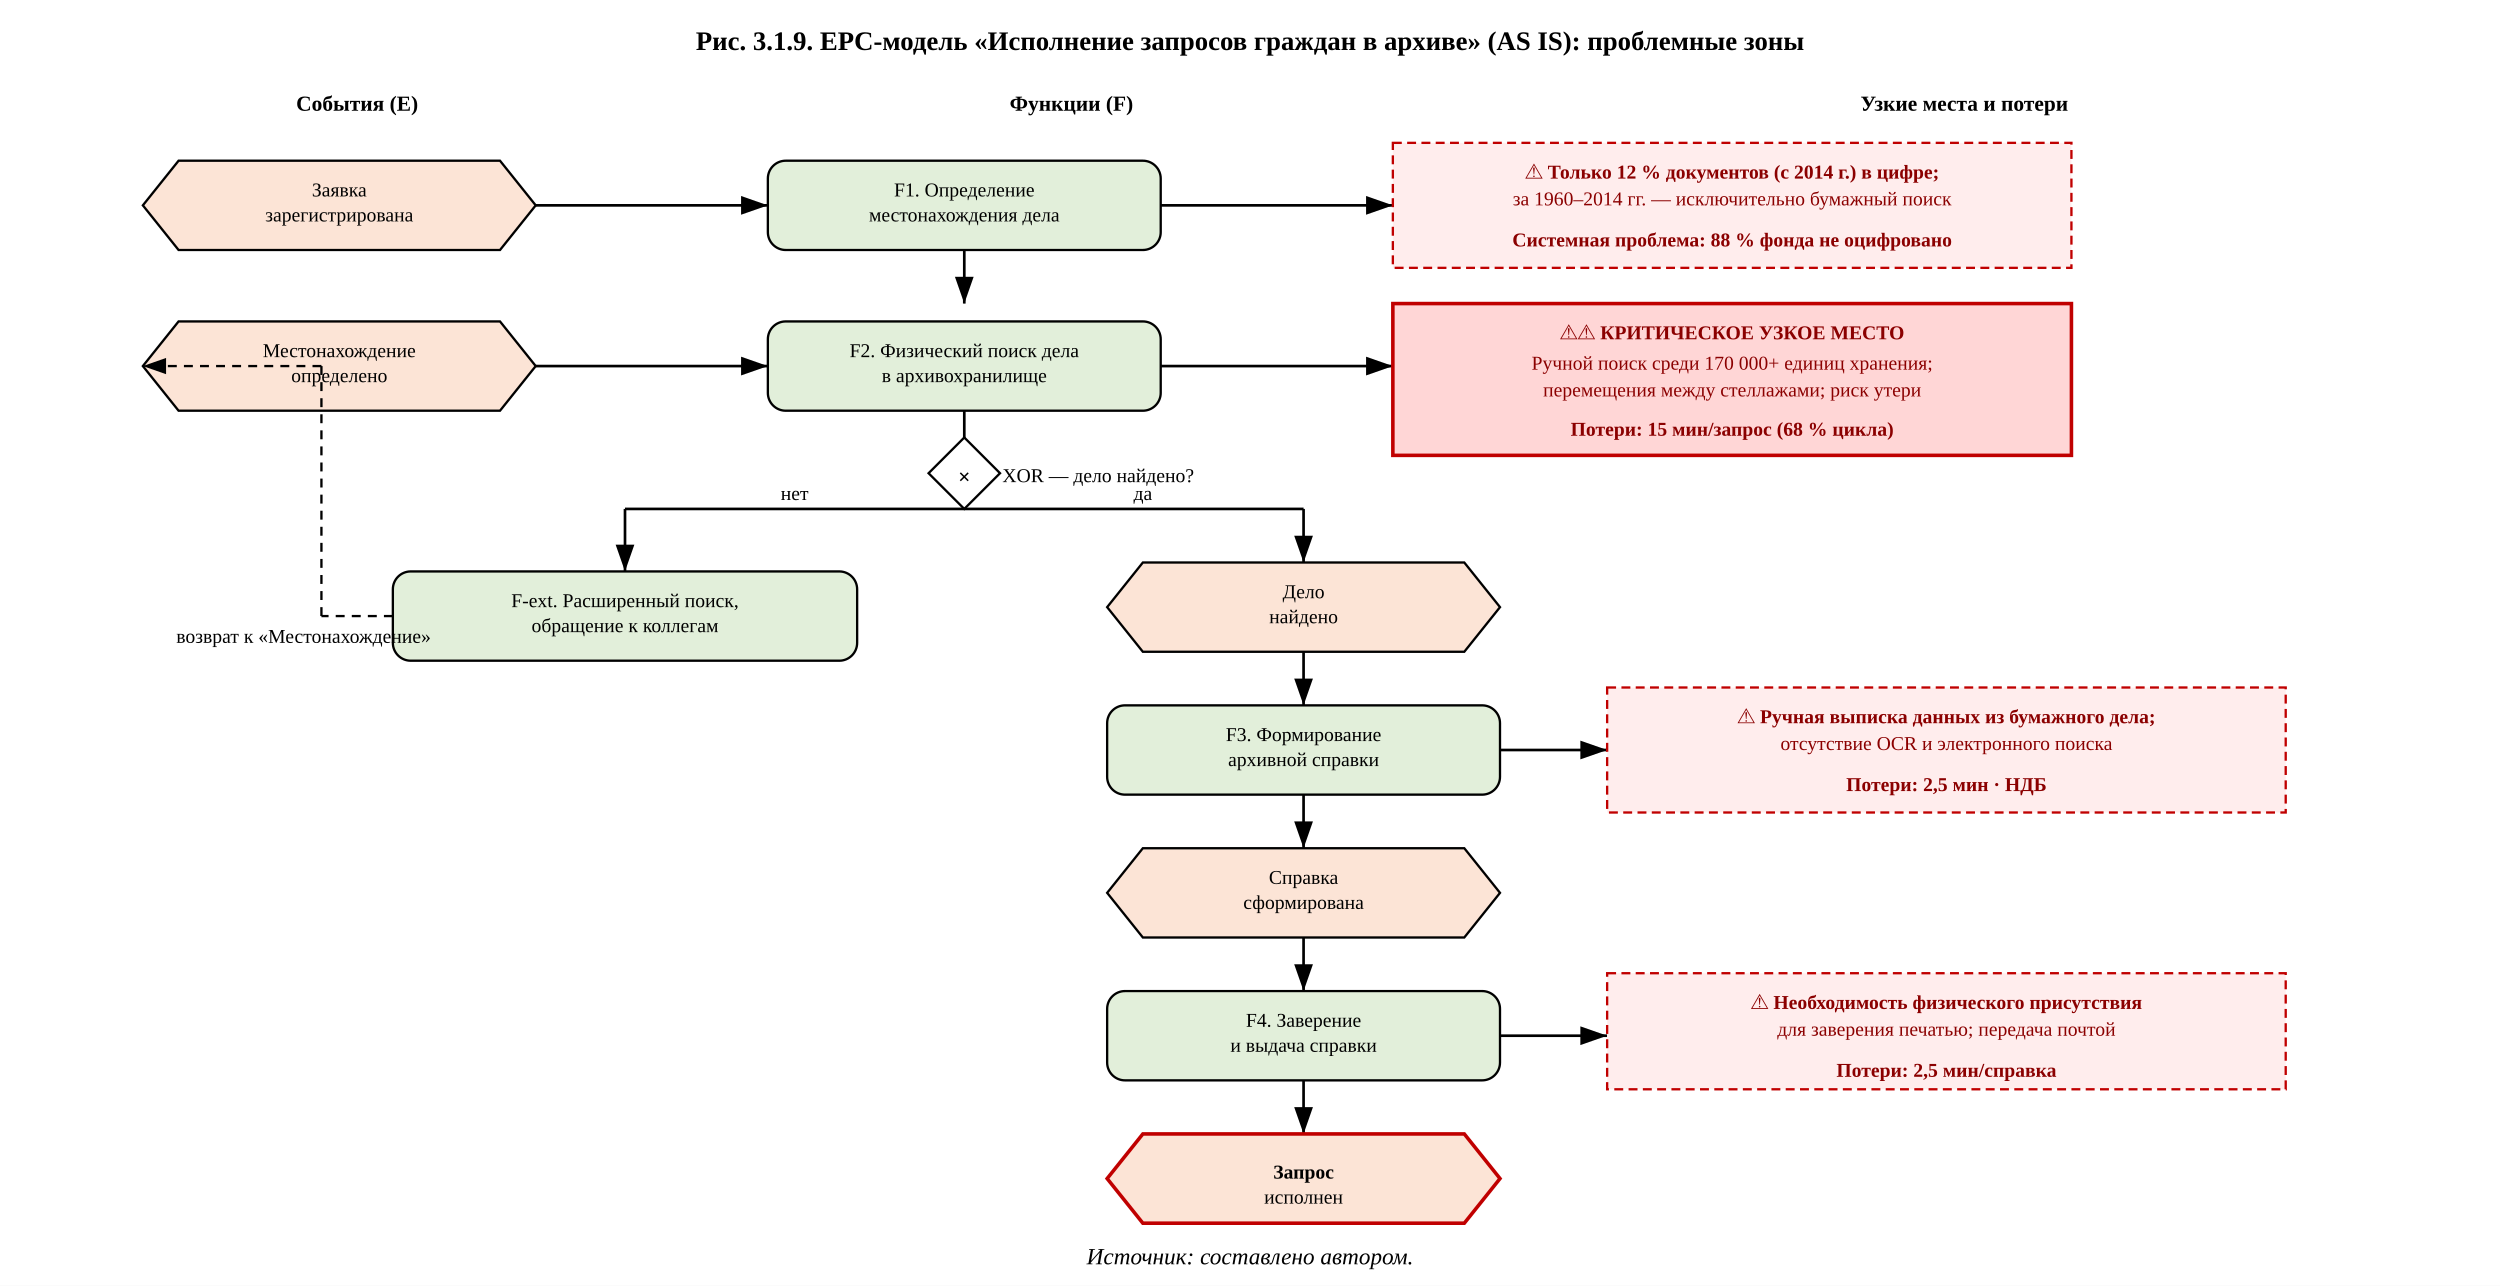
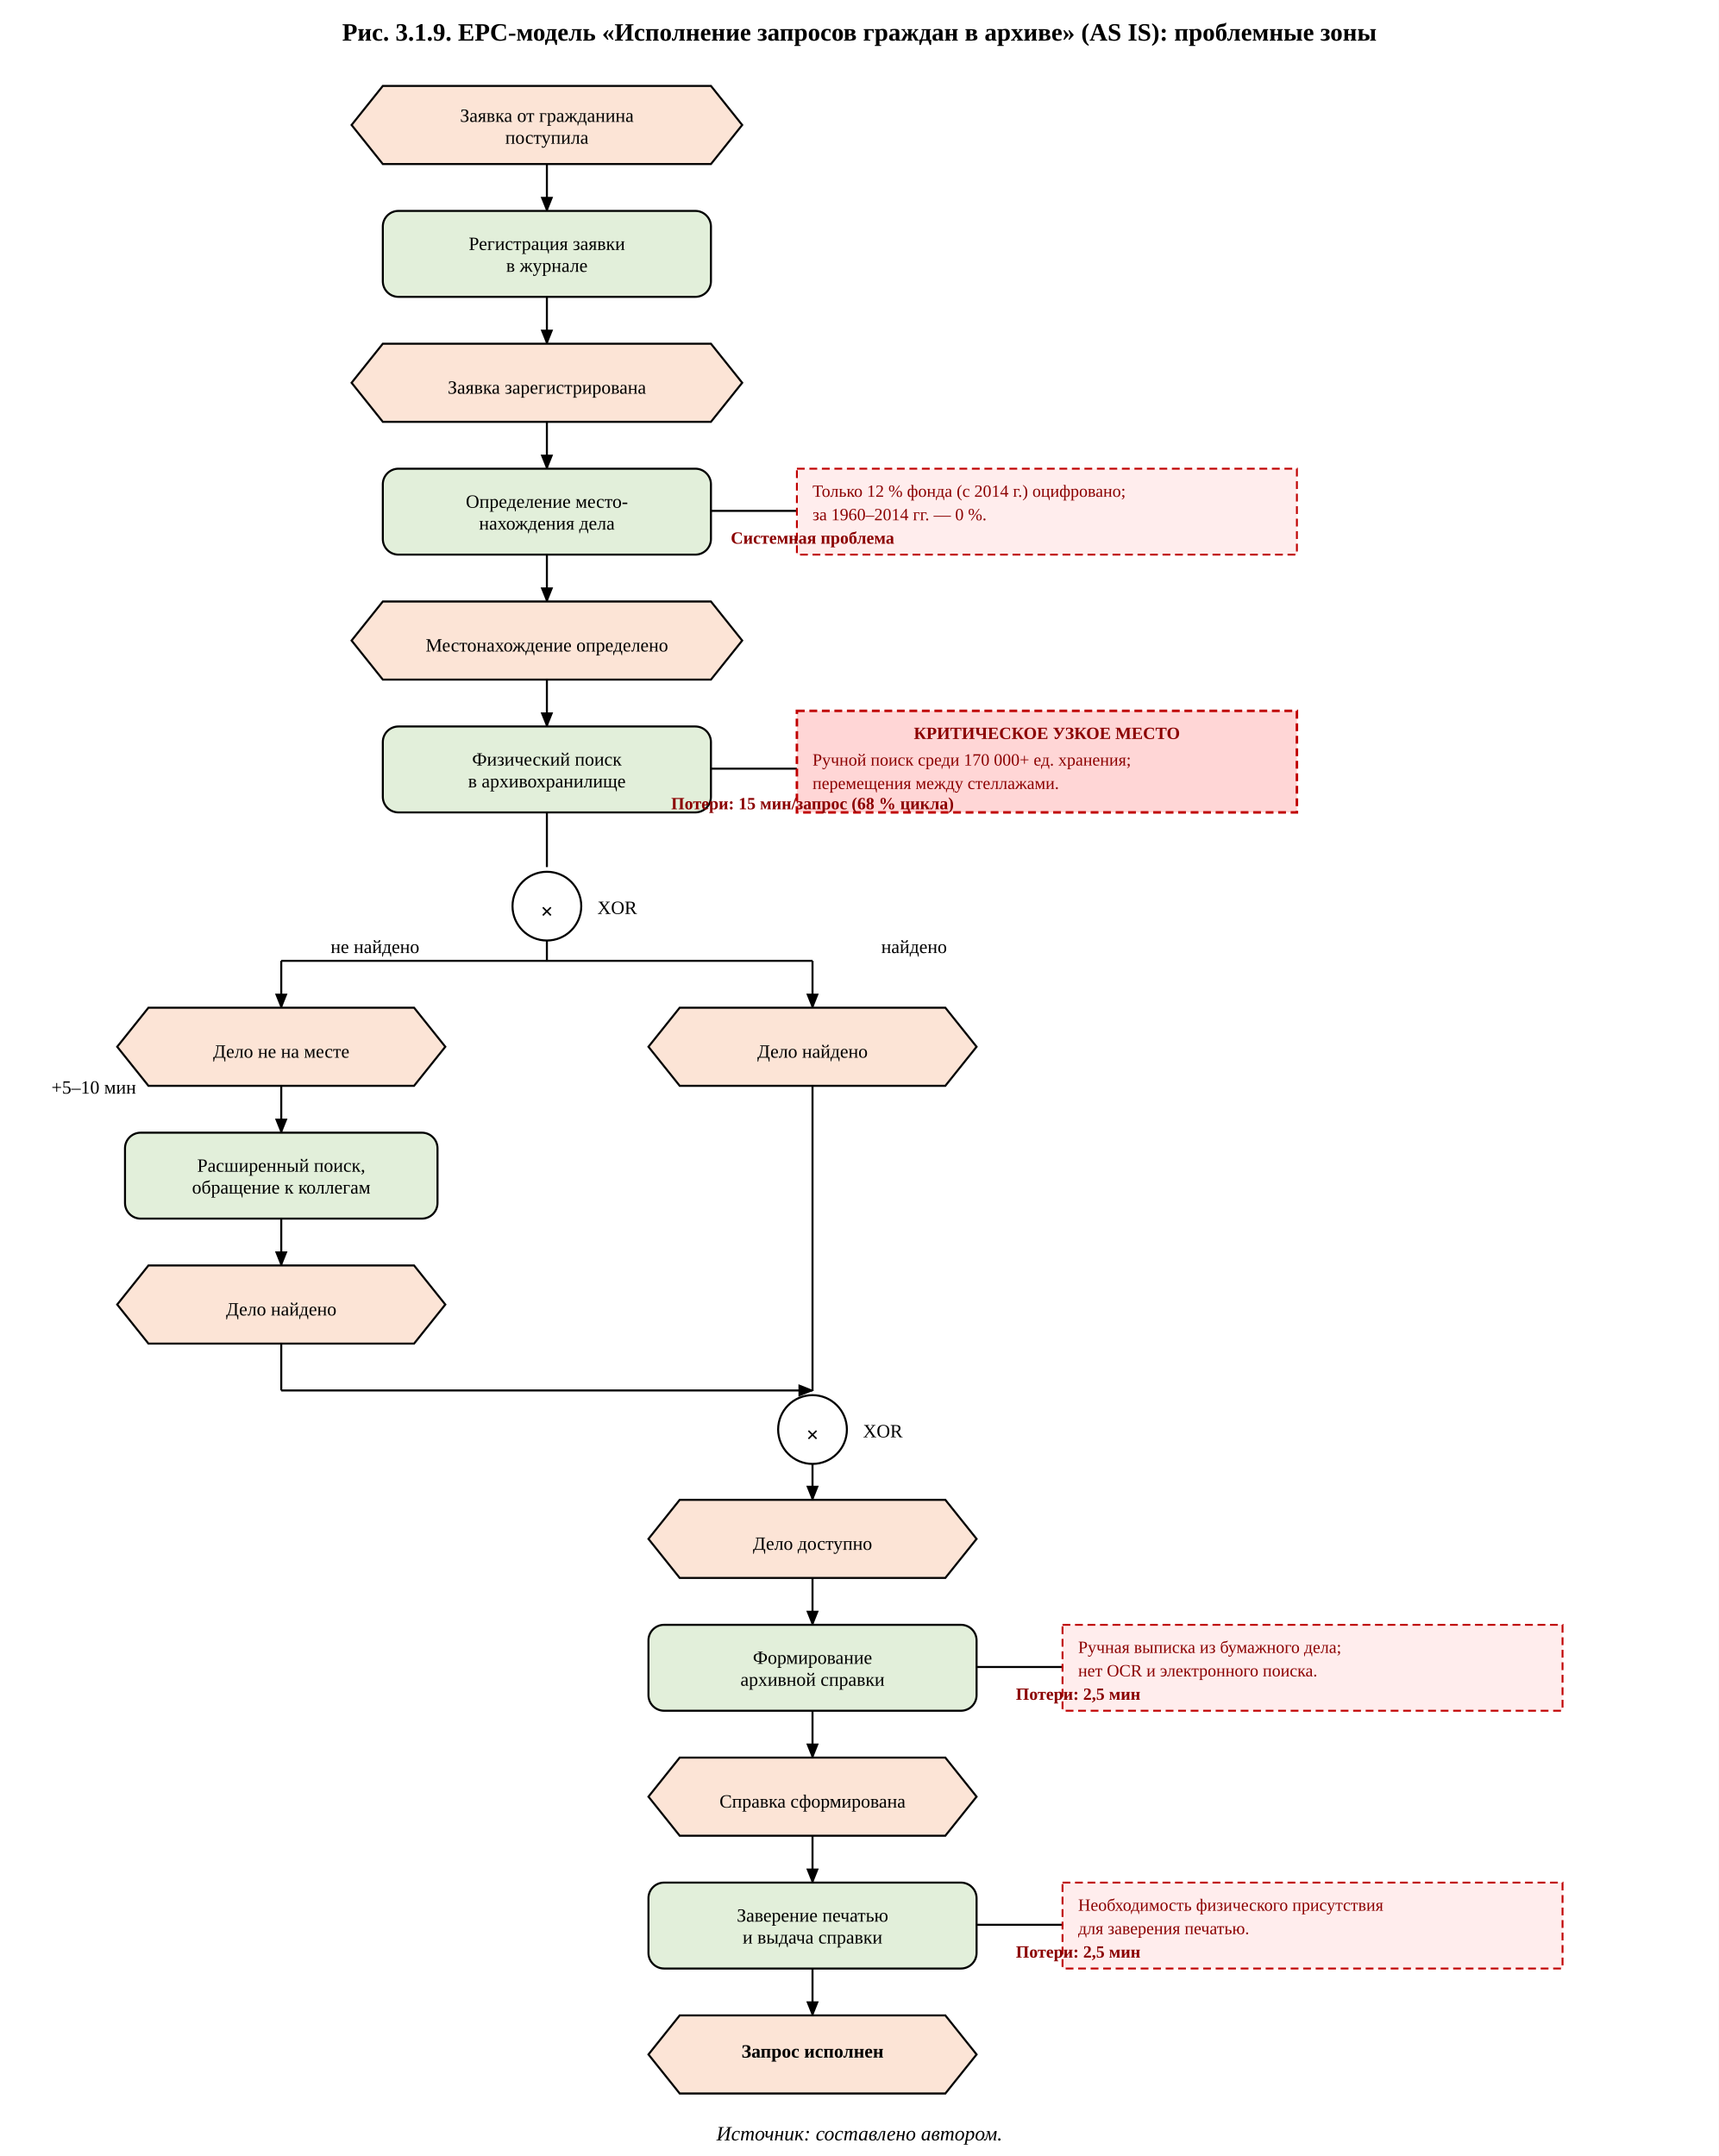
- <svg xmlns="http://www.w3.org/2000/svg" width="1400" height="720" viewBox="0 0 1400 720">
+ <svg xmlns="http://www.w3.org/2000/svg" width="1100" height="1380" viewBox="0 0 1100 1380">
  <defs>
-     <marker id="arr319" markerWidth="10" markerHeight="7" refX="10" refY="3.5" orient="auto">
-       <polygon points="0 0, 10 3.5, 0 7" fill="#000" />
+     <marker id="ar319" markerWidth="10" markerHeight="8" refX="9" refY="4" orient="auto" markerUnits="userSpaceOnUse">
+       <path d="M0,0 L10,4 L0,8 z" fill="#000" />
    </marker>
  </defs>
  <style>
-     .ttl{font-family:'Times New Roman',serif;font-size:15px;font-weight:bold;text-anchor:middle}
-     .lbl{font-family:'Times New Roman',serif;font-size:11px;text-anchor:middle}
-     .lblb{font-family:'Times New Roman',serif;font-size:12px;text-anchor:middle;font-weight:bold}
+     .ttl{font-family:'Times New Roman',serif;font-size:16px;font-weight:bold;text-anchor:middle}
+     .lb{font-family:'Times New Roman',serif;font-size:12px;text-anchor:middle}
+     .lbb{font-family:'Times New Roman',serif;font-size:14px;text-anchor:middle;font-weight:bold}
    .src{font-family:'Times New Roman',serif;font-size:13px;text-anchor:middle;font-style:italic}
-     .ar{stroke:#000;stroke-width:1.5;fill:none}
-     .ardash{stroke:#000;stroke-width:1.3;fill:none;stroke-dasharray:5,4}
+     .ar{stroke:#000;stroke-width:1.3;fill:none}
    .evt{fill:#FCE4D6;stroke:#000;stroke-width:1.3}
    .fn{fill:#E2EFDA;stroke:#000;stroke-width:1.3}
-     .gw{fill:white;stroke:#000;stroke-width:1.3}
-     .bot{fill:#FFEDED;stroke:#C00000;stroke-width:1.3;stroke-dasharray:5,3}
-     .botCrit{fill:#FFD6D6;stroke:#C00000;stroke-width:2}
-     .botT{font-family:'Times New Roman',serif;font-size:11px;text-anchor:middle;fill:#8B0000}
+     .gw{fill:#FFFFFF;stroke:#000;stroke-width:1.3}
+     .bn{fill:#FFEDED;stroke:#C00000;stroke-width:1.2;stroke-dasharray:5,3}
+     .bnT{font-family:'Times New Roman',serif;font-size:11px;text-anchor:start;fill:#8B0000}
+     .bnTc{font-family:'Times New Roman',serif;font-size:11px;text-anchor:middle;fill:#8B0000;font-weight:bold}
  </style>
-   <rect width="1400" height="720" fill="white" />
-   <text x="700" y="28" class="ttl">Рис. 3.1.9. EPC-модель «Исполнение запросов граждан в архиве» (AS IS): проблемные зоны</text>
-   <text x="200" y="62" class="lblb">События (E)</text>
-   <text x="600" y="62" class="lblb">Функции (F)</text>
-   <text x="1100" y="62" class="lblb">Узкие места и потери</text>
-   <polygon points="100,90 280,90 300,115 280,140 100,140 80,115" class="evt" />
-   <text x="190" y="110" class="lbl">Заявка</text>
-   <text x="190" y="124" class="lbl">зарегистрирована</text>
-   <line x1="300" y1="115" x2="430" y2="115" class="ar" marker-end="url(#arr319)" />
-   <rect x="430" y="90" width="220" height="50" rx="10" class="fn" />
-   <text x="540" y="110" class="lbl">F1. Определение</text>
-   <text x="540" y="124" class="lbl">местонахождения дела</text>
-   <line x1="650" y1="115" x2="780" y2="115" class="ar" marker-end="url(#arr319)" />
-   <rect x="780" y="80" width="380" height="70" class="bot" />
-   <text x="970" y="100" class="botT" font-weight="bold">⚠ Только 12 % документов (с 2014 г.) в цифре;</text>
-   <text x="970" y="115" class="botT">за 1960–2014 гг. — исключительно бумажный поиск</text>
-   <text x="970" y="138" class="botT" font-weight="bold">Системная проблема: 88 % фонда не оцифровано</text>
-   <line x1="540" y1="140" x2="540" y2="170" class="ar" marker-end="url(#arr319)" />
-   <polygon points="100,180 280,180 300,205 280,230 100,230 80,205" class="evt" />
-   <text x="190" y="200" class="lbl">Местонахождение</text>
-   <text x="190" y="214" class="lbl">определено</text>
-   <line x1="300" y1="205" x2="430" y2="205" class="ar" marker-end="url(#arr319)" />
-   <rect x="430" y="180" width="220" height="50" rx="10" class="fn" />
-   <text x="540" y="200" class="lbl">F2. Физический поиск дела</text>
-   <text x="540" y="214" class="lbl">в архивохранилище</text>
-   <line x1="650" y1="205" x2="780" y2="205" class="ar" marker-end="url(#arr319)" />
-   <rect x="780" y="170" width="380" height="85" class="botCrit" />
-   <text x="970" y="190" class="botT" font-weight="bold">⚠⚠ КРИТИЧЕСКОЕ УЗКОЕ МЕСТО</text>
-   <text x="970" y="207" class="botT">Ручной поиск среди 170 000+ единиц хранения;</text>
-   <text x="970" y="222" class="botT">перемещения между стеллажами; риск утери</text>
-   <text x="970" y="244" class="botT" font-weight="bold">Потери: 15 мин/запрос (68 % цикла)</text>
-   <line x1="540" y1="230" x2="540" y2="265" class="ar" />
-   <polygon points="520,265 540,245 560,265 540,285" class="gw" />
-   <text x="540" y="271" class="lblb">×</text>
-   <text x="615" y="270" class="lbl" text-anchor="start">XOR — дело найдено?</text>
-   <line x1="540" y1="285" x2="350" y2="285" class="ar" />
-   <line x1="350" y1="285" x2="350" y2="320" class="ar" marker-end="url(#arr319)" />
-   <text x="445" y="280" class="lbl">нет</text>
-   <rect x="220" y="320" width="260" height="50" rx="10" class="fn" />
-   <text x="350" y="340" class="lbl">F-ext. Расширенный поиск,</text>
-   <text x="350" y="354" class="lbl">обращение к коллегам</text>
-   <line x1="220" y1="345" x2="180" y2="345" class="ardash" />
-   <line x1="180" y1="345" x2="180" y2="205" class="ardash" />
-   <line x1="180" y1="205" x2="80" y2="205" class="ardash" marker-end="url(#arr319)" />
-   <text x="170" y="360" class="lbl">возврат к «Местонахождение»</text>
-   <line x1="540" y1="285" x2="730" y2="285" class="ar" />
-   <line x1="730" y1="285" x2="730" y2="315" class="ar" marker-end="url(#arr319)" />
-   <text x="640" y="280" class="lbl">да</text>
-   <polygon points="640,315 820,315 840,340 820,365 640,365 620,340" class="evt" />
-   <text x="730" y="335" class="lbl">Дело</text>
-   <text x="730" y="349" class="lbl">найдено</text>
-   <line x1="730" y1="365" x2="730" y2="395" class="ar" marker-end="url(#arr319)" />
-   <rect x="620" y="395" width="220" height="50" rx="10" class="fn" />
-   <text x="730" y="415" class="lbl">F3. Формирование</text>
-   <text x="730" y="429" class="lbl">архивной справки</text>
-   <line x1="840" y1="420" x2="900" y2="420" class="ar" marker-end="url(#arr319)" />
-   <rect x="900" y="385" width="380" height="70" class="bot" />
-   <text x="1090" y="405" class="botT" font-weight="bold">⚠ Ручная выписка данных из бумажного дела;</text>
-   <text x="1090" y="420" class="botT">отсутствие OCR и электронного поиска</text>
-   <text x="1090" y="443" class="botT" font-weight="bold">Потери: 2,5 мин · НДБ</text>
-   <line x1="730" y1="445" x2="730" y2="475" class="ar" marker-end="url(#arr319)" />
-   <polygon points="640,475 820,475 840,500 820,525 640,525 620,500" class="evt" />
-   <text x="730" y="495" class="lbl">Справка</text>
-   <text x="730" y="509" class="lbl">сформирована</text>
-   <line x1="730" y1="525" x2="730" y2="555" class="ar" marker-end="url(#arr319)" />
-   <rect x="620" y="555" width="220" height="50" rx="10" class="fn" />
-   <text x="730" y="575" class="lbl">F4. Заверение</text>
-   <text x="730" y="589" class="lbl">и выдача справки</text>
-   <line x1="840" y1="580" x2="900" y2="580" class="ar" marker-end="url(#arr319)" />
-   <rect x="900" y="545" width="380" height="65" class="bot" />
-   <text x="1090" y="565" class="botT" font-weight="bold">⚠ Необходимость физического присутствия</text>
-   <text x="1090" y="580" class="botT">для заверения печатью; передача почтой</text>
-   <text x="1090" y="603" class="botT" font-weight="bold">Потери: 2,5 мин/справка</text>
-   <line x1="730" y1="605" x2="730" y2="635" class="ar" marker-end="url(#arr319)" />
-   <polygon points="640,635 820,635 840,660 820,685 640,685 620,660" fill="#FCE4D6" stroke="#C00000" stroke-width="2" />
-   <text x="730" y="660" class="lbl" font-weight="bold">Запрос</text>
-   <text x="730" y="674" class="lbl">исполнен</text>
-   <text x="700" y="708" class="src">Источник: составлено автором.</text>
+   <rect width="1100" height="1380" fill="white" />
+   <text x="550" y="26" class="ttl">Рис. 3.1.9. EPC-модель «Исполнение запросов граждан в архиве» (AS IS): проблемные зоны</text>
+   <polygon points="245,55 455,55 475,80 455,105 245,105 225,80" class="evt" />
+   <text x="350" y="78" class="lb">Заявка от гражданина</text>
+   <text x="350" y="92" class="lb">поступила</text>
+   <line x1="350" y1="105" x2="350" y2="135" class="ar" marker-end="url(#ar319)" />
+   <rect x="245" y="135" width="210" height="55" rx="10" class="fn" />
+   <text x="350" y="160" class="lb">Регистрация заявки</text>
+   <text x="350" y="174" class="lb">в журнале</text>
+   <line x1="350" y1="190" x2="350" y2="220" class="ar" marker-end="url(#ar319)" />
+   <polygon points="245,220 455,220 475,245 455,270 245,270 225,245" class="evt" />
+   <text x="350" y="252" class="lb">Заявка зарегистрирована</text>
+   <line x1="350" y1="270" x2="350" y2="300" class="ar" marker-end="url(#ar319)" />
+   <rect x="245" y="300" width="210" height="55" rx="10" class="fn" />
+   <text x="350" y="325" class="lb">Определение место-</text>
+   <text x="350" y="339" class="lb">нахождения дела</text>
+   <line x1="350" y1="355" x2="350" y2="385" class="ar" marker-end="url(#ar319)" />
+   <line x1="455" y1="327" x2="510" y2="327" class="ar" />
+   <rect x="510" y="300" width="320" height="55" class="bn" />
+   <text x="520" y="318" class="bnT">Только 12 % фонда (с 2014 г.) оцифровано;</text>
+   <text x="520" y="333" class="bnT">за 1960–2014 гг. — 0 %.</text>
+   <text x="520" y="348" class="bnTc" text-anchor="start">Системная проблема</text>
+   <polygon points="245,385 455,385 475,410 455,435 245,435 225,410" class="evt" />
+   <text x="350" y="417" class="lb">Местонахождение определено</text>
+   <line x1="350" y1="435" x2="350" y2="465" class="ar" marker-end="url(#ar319)" />
+   <rect x="245" y="465" width="210" height="55" rx="10" class="fn" />
+   <text x="350" y="490" class="lb">Физический поиск</text>
+   <text x="350" y="504" class="lb">в архивохранилище</text>
+   <line x1="350" y1="520" x2="350" y2="555" class="ar" />
+   <line x1="455" y1="492" x2="510" y2="492" class="ar" />
+   <rect x="510" y="455" width="320" height="65" fill="#FFD6D6" stroke="#C00000" stroke-width="1.6" stroke-dasharray="5,3" />
+   <text x="670" y="473" class="bnTc">КРИТИЧЕСКОЕ УЗКОЕ МЕСТО</text>
+   <text x="520" y="490" class="bnT">Ручной поиск среди 170 000+ ед. хранения;</text>
+   <text x="520" y="505" class="bnT">перемещения между стеллажами.</text>
+   <text x="520" y="518" class="bnTc" text-anchor="start">Потери: 15 мин/запрос (68 % цикла)</text>
+   <circle cx="350" cy="580" r="22" class="gw" />
+   <text x="350" y="588" class="lbb">×</text>
+   <text x="395" y="585" class="lb" text-anchor="start">XOR</text>
+   <line x1="350" y1="602" x2="350" y2="615" class="ar" />
+   <line x1="180" y1="615" x2="520" y2="615" class="ar" />
+   <line x1="180" y1="615" x2="180" y2="645" class="ar" marker-end="url(#ar319)" />
+   <line x1="520" y1="615" x2="520" y2="645" class="ar" marker-end="url(#ar319)" />
+   <text x="240" y="610" class="lb">не найдено</text>
+   <text x="585" y="610" class="lb">найдено</text>
+   <polygon points="95,645 265,645 285,670 265,695 95,695 75,670" class="evt" />
+   <text x="180" y="677" class="lb">Дело не на месте</text>
+   <line x1="180" y1="695" x2="180" y2="725" class="ar" marker-end="url(#ar319)" />
+   <rect x="80" y="725" width="200" height="55" rx="10" class="fn" />
+   <text x="180" y="750" class="lb">Расширенный поиск,</text>
+   <text x="180" y="764" class="lb">обращение к коллегам</text>
+   <line x1="180" y1="780" x2="180" y2="810" class="ar" marker-end="url(#ar319)" />
+   <polygon points="95,810 265,810 285,835 265,860 95,860 75,835" class="evt" />
+   <text x="180" y="842" class="lb">Дело найдено</text>
+   <line x1="180" y1="860" x2="180" y2="890" class="ar" />
+   <line x1="180" y1="890" x2="520" y2="890" class="ar" marker-end="url(#ar319)" />
+   <text x="60" y="700" class="lb" text-anchor="start">+5–10 мин</text>
+   <polygon points="435,645 605,645 625,670 605,695 435,695 415,670" class="evt" />
+   <text x="520" y="677" class="lb">Дело найдено</text>
+   <line x1="520" y1="695" x2="520" y2="890" class="ar" />
+   <circle cx="520" cy="915" r="22" class="gw" />
+   <text x="520" y="923" class="lbb">×</text>
+   <text x="565" y="920" class="lb" text-anchor="start">XOR</text>
+   <line x1="520" y1="937" x2="520" y2="960" class="ar" marker-end="url(#ar319)" />
+   <polygon points="435,960 605,960 625,985 605,1010 435,1010 415,985" class="evt" />
+   <text x="520" y="992" class="lb">Дело доступно</text>
+   <line x1="520" y1="1010" x2="520" y2="1040" class="ar" marker-end="url(#ar319)" />
+   <rect x="415" y="1040" width="210" height="55" rx="10" class="fn" />
+   <text x="520" y="1065" class="lb">Формирование</text>
+   <text x="520" y="1079" class="lb">архивной справки</text>
+   <line x1="520" y1="1095" x2="520" y2="1125" class="ar" marker-end="url(#ar319)" />
+   <line x1="625" y1="1067" x2="680" y2="1067" class="ar" />
+   <rect x="680" y="1040" width="320" height="55" class="bn" />
+   <text x="690" y="1058" class="bnT">Ручная выписка из бумажного дела;</text>
+   <text x="690" y="1073" class="bnT">нет OCR и электронного поиска.</text>
+   <text x="690" y="1088" class="bnTc" text-anchor="start">Потери: 2,5 мин</text>
+   <polygon points="435,1125 605,1125 625,1150 605,1175 435,1175 415,1150" class="evt" />
+   <text x="520" y="1157" class="lb">Справка сформирована</text>
+   <line x1="520" y1="1175" x2="520" y2="1205" class="ar" marker-end="url(#ar319)" />
+   <rect x="415" y="1205" width="210" height="55" rx="10" class="fn" />
+   <text x="520" y="1230" class="lb">Заверение печатью</text>
+   <text x="520" y="1244" class="lb">и выдача справки</text>
+   <line x1="520" y1="1260" x2="520" y2="1290" class="ar" marker-end="url(#ar319)" />
+   <line x1="625" y1="1232" x2="680" y2="1232" class="ar" />
+   <rect x="680" y="1205" width="320" height="55" class="bn" />
+   <text x="690" y="1223" class="bnT">Необходимость физического присутствия</text>
+   <text x="690" y="1238" class="bnT">для заверения печатью.</text>
+   <text x="690" y="1253" class="bnTc" text-anchor="start">Потери: 2,5 мин</text>
+   <polygon points="435,1290 605,1290 625,1315 605,1340 435,1340 415,1315" class="evt" stroke-width="2" />
+   <text x="520" y="1317" class="lb" font-weight="bold">Запрос исполнен</text>
+   <text x="550" y="1370" class="src">Источник: составлено автором.</text>
</svg>
